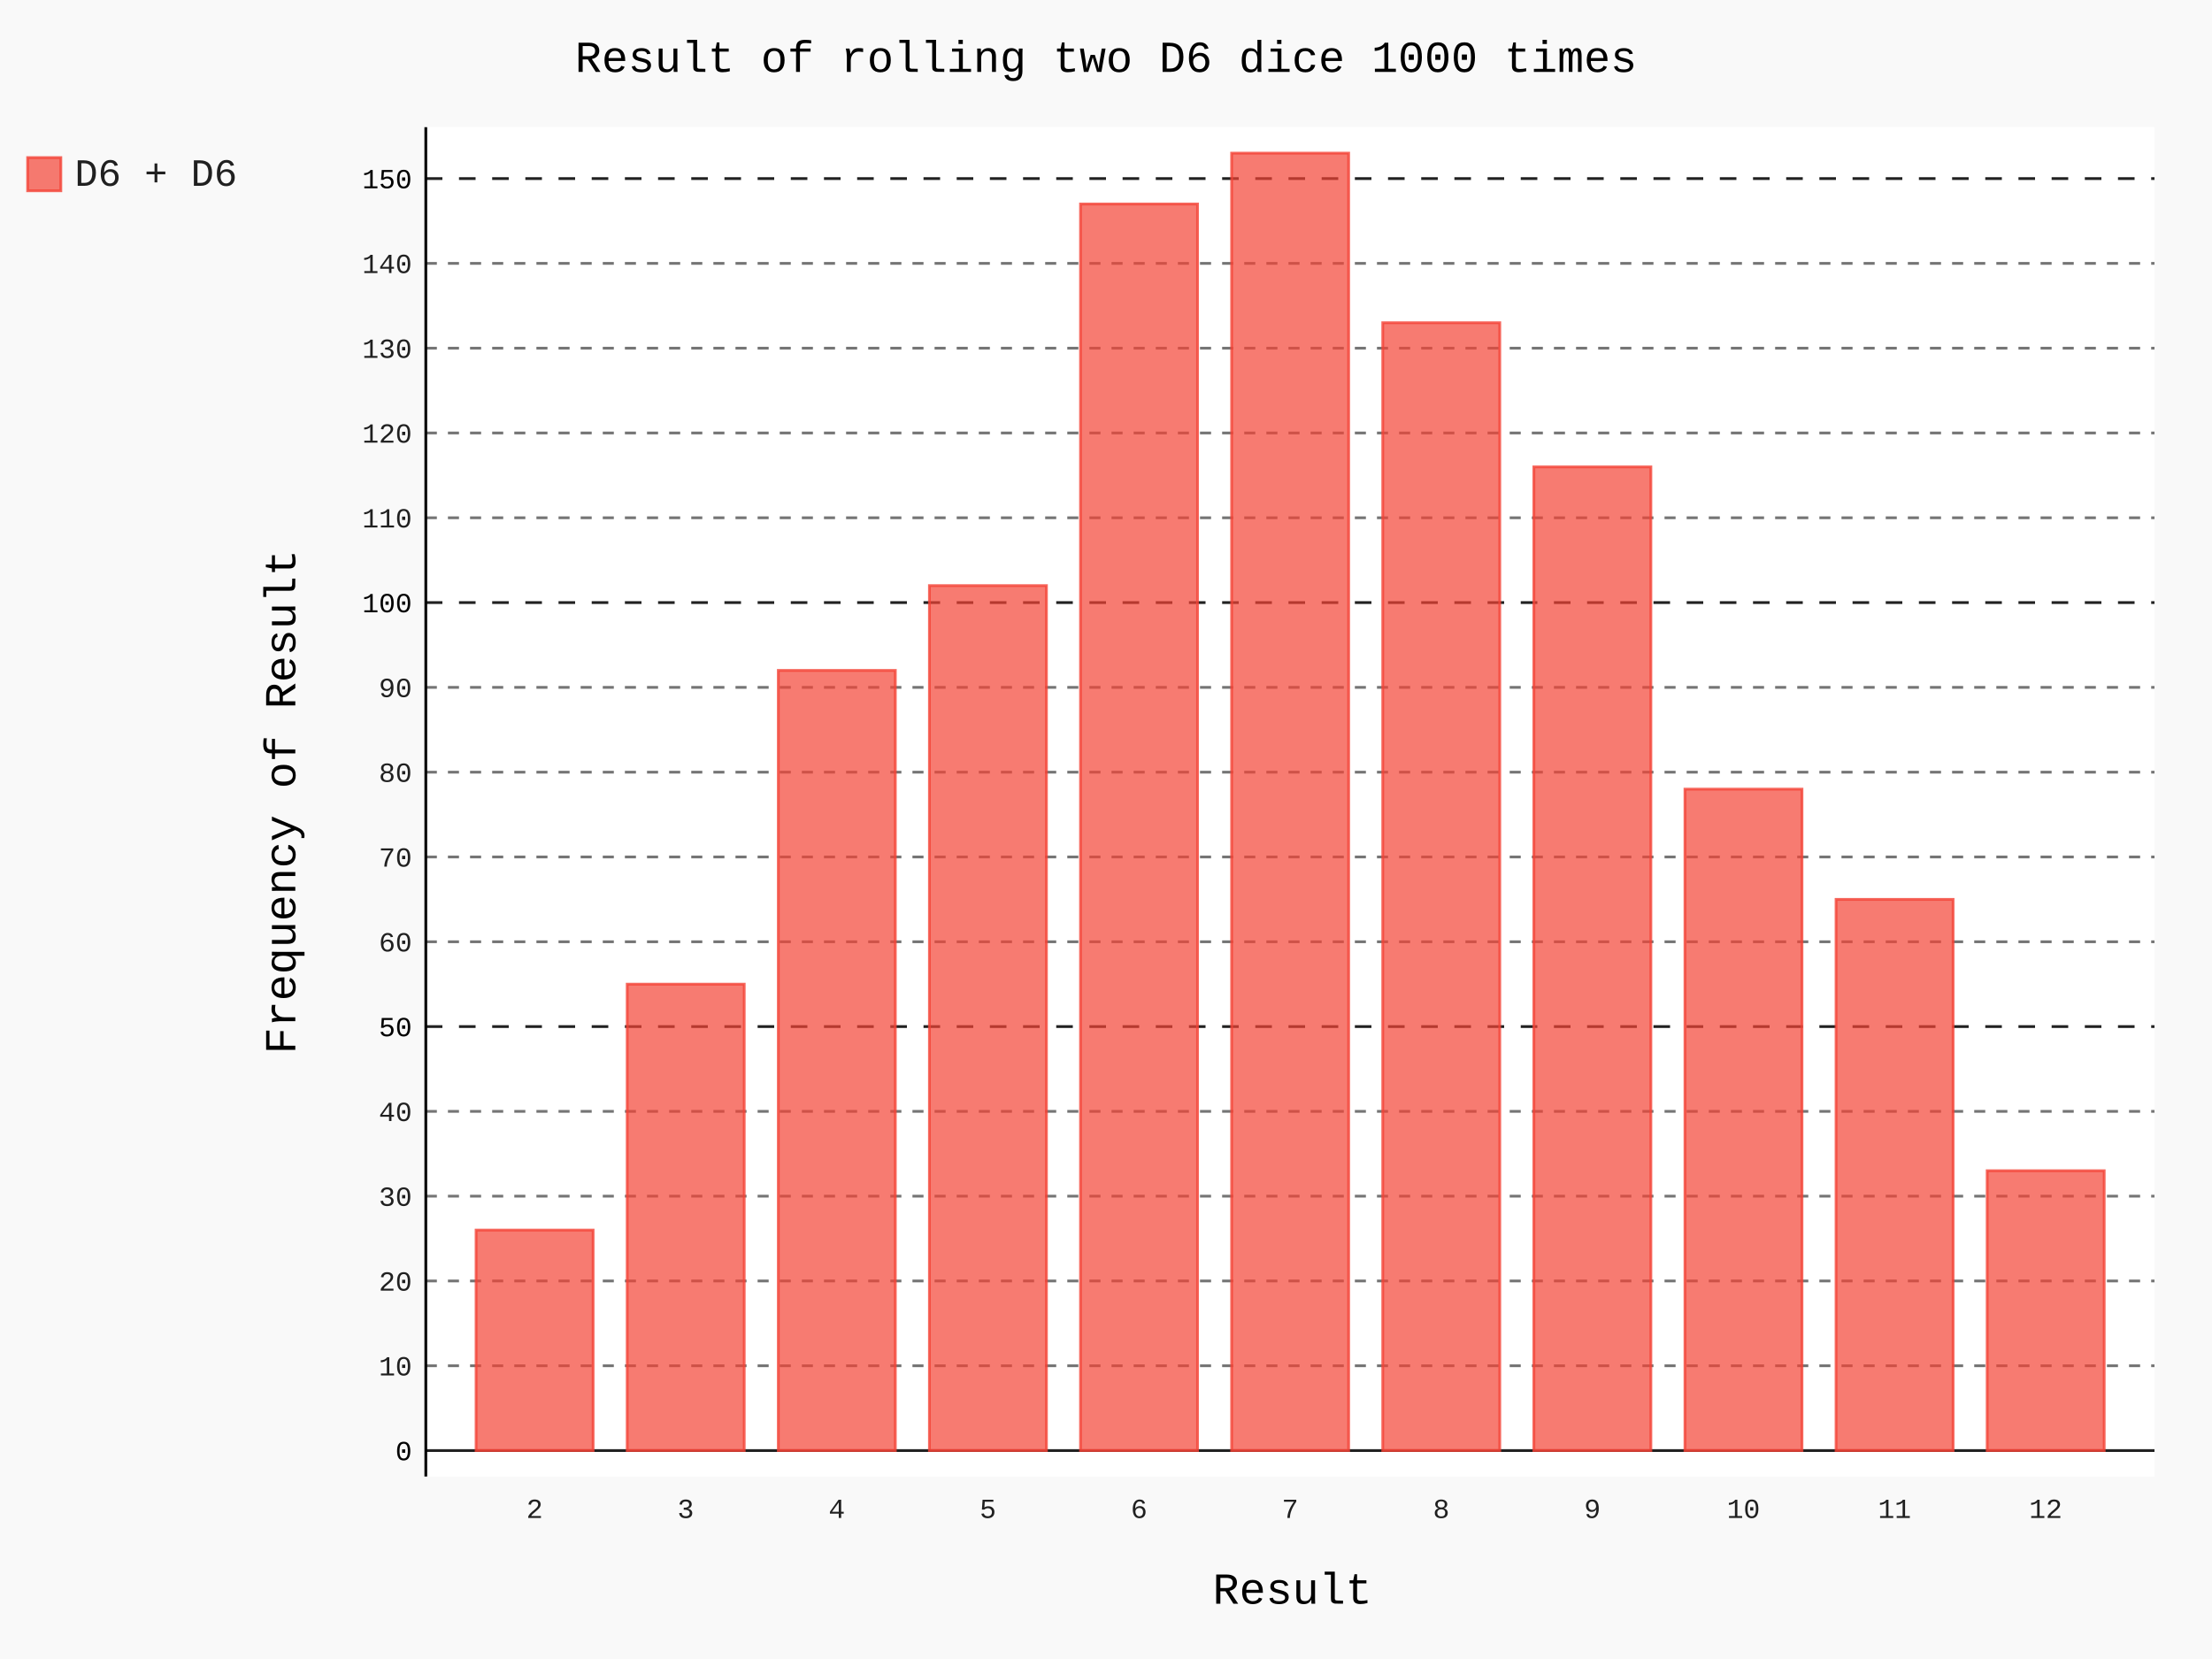
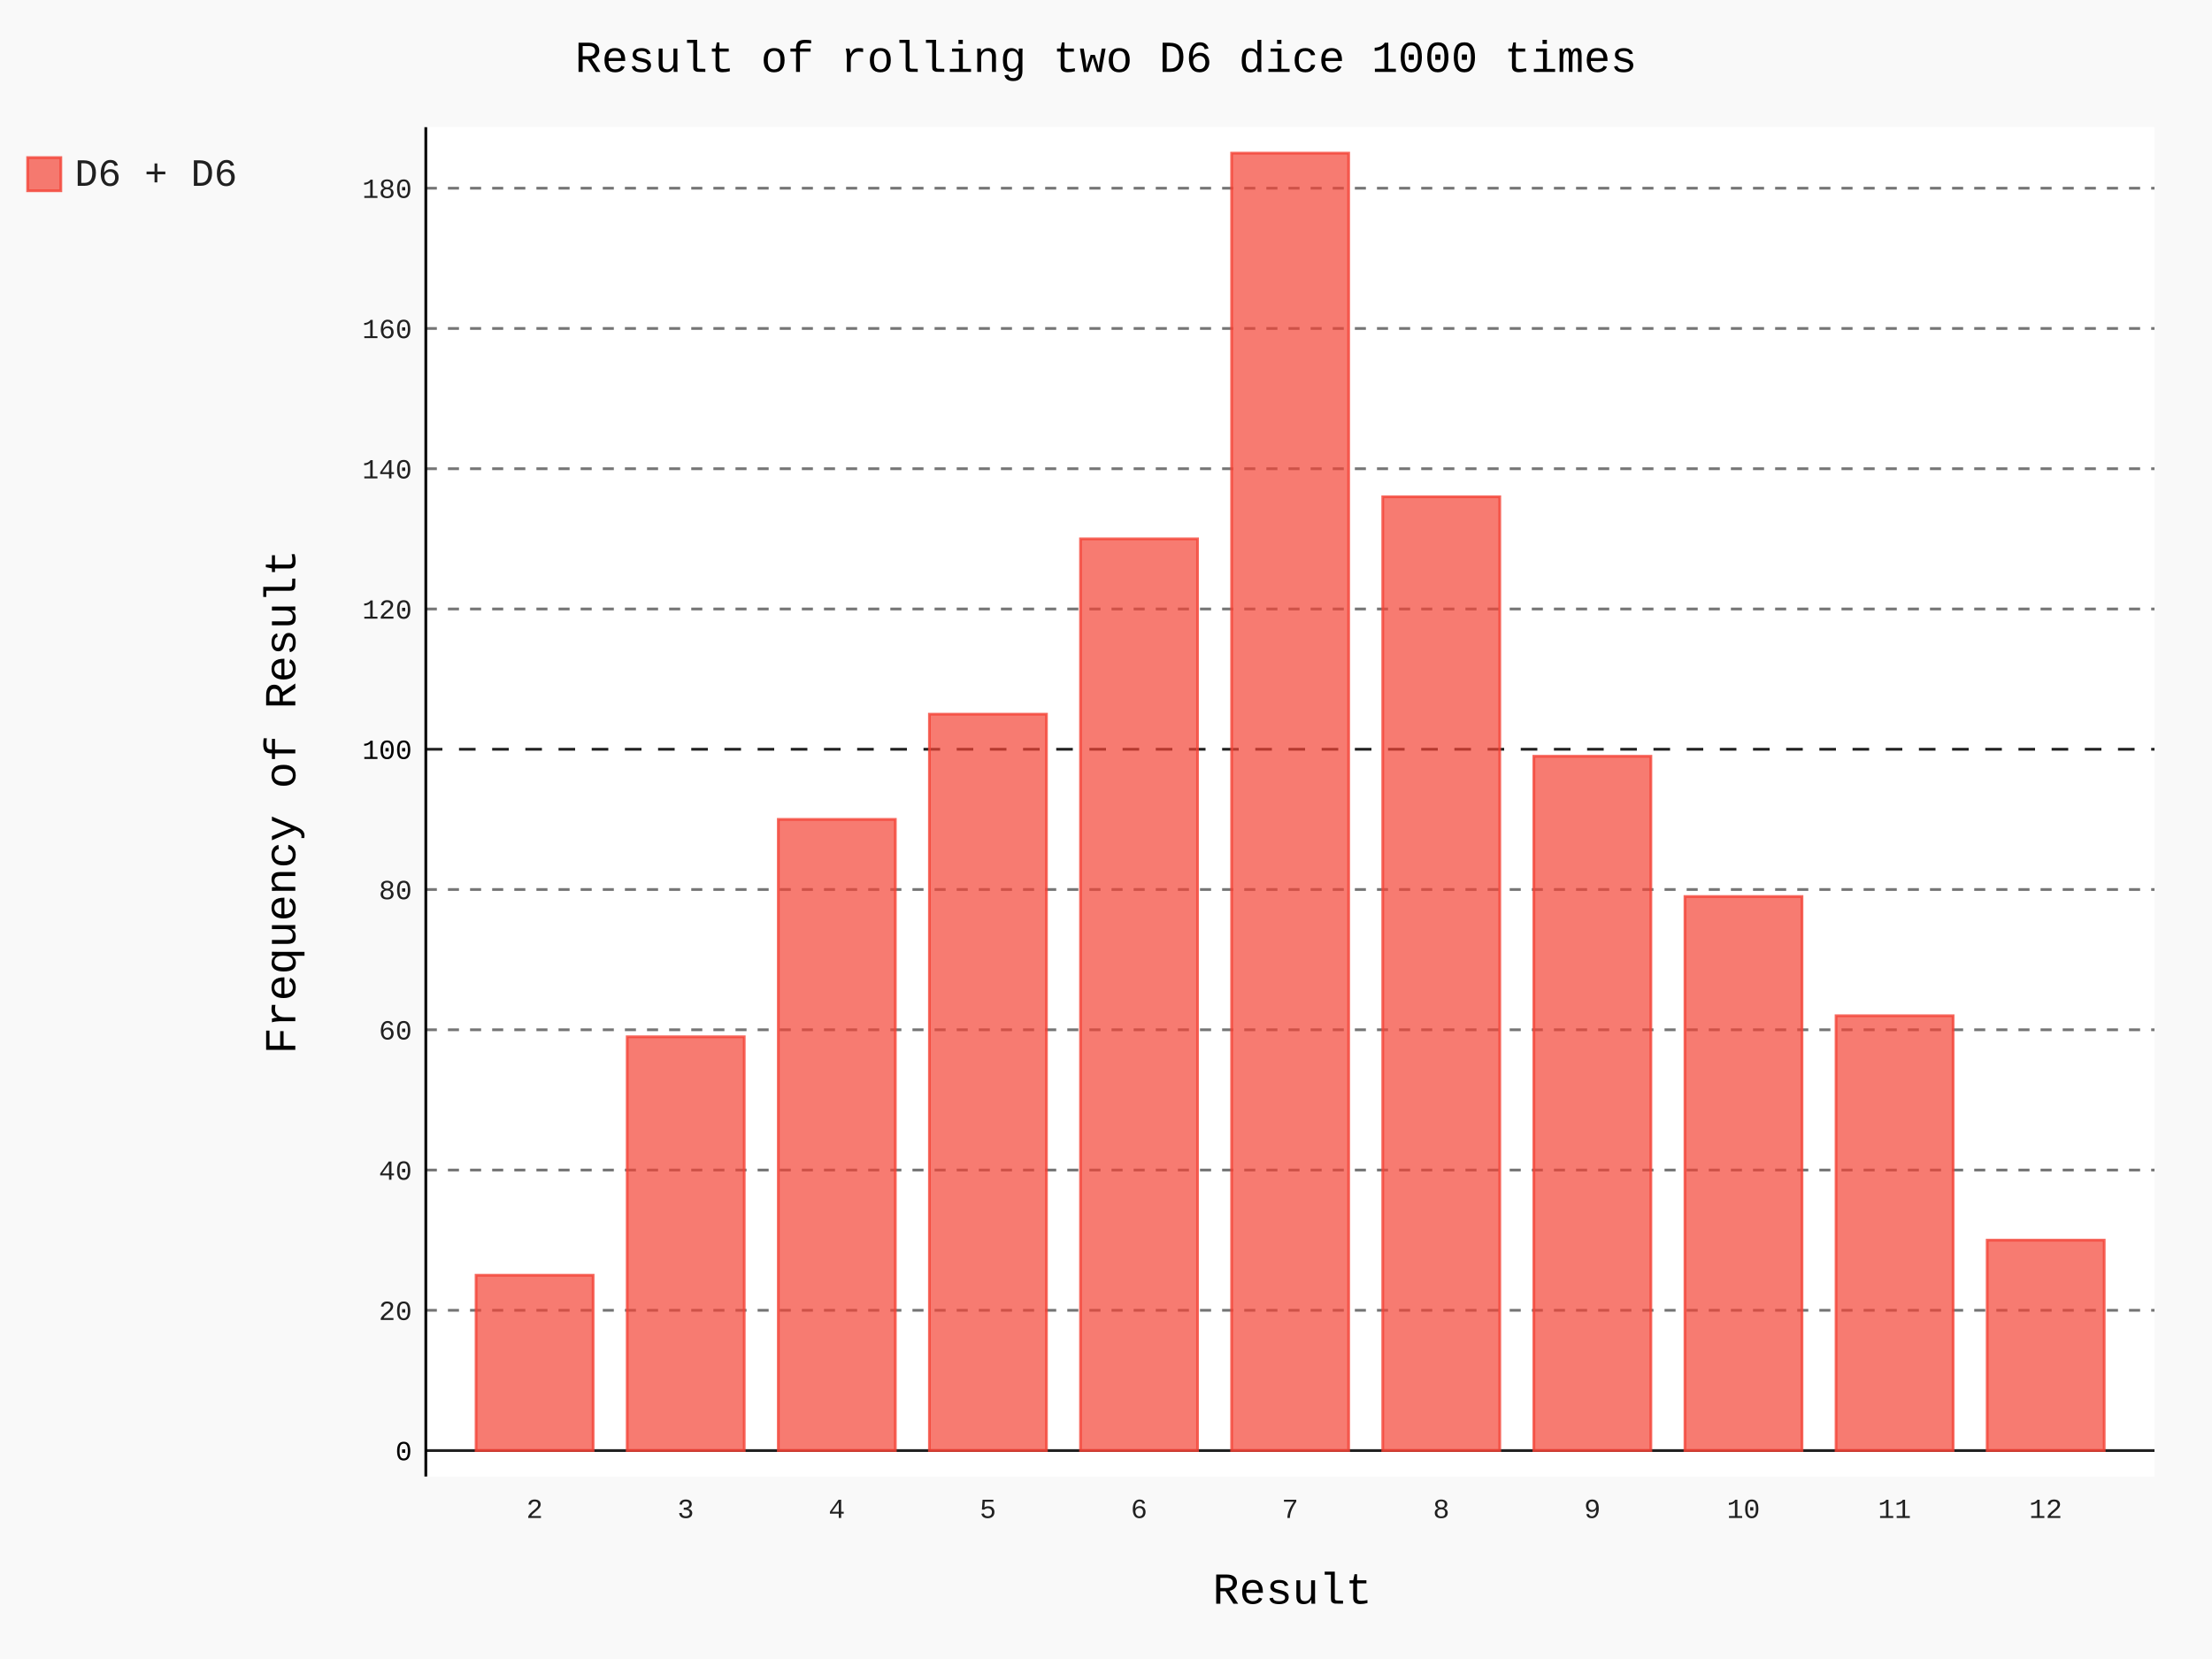
- <svg xmlns="http://www.w3.org/2000/svg" class="pygal-chart" id="chart-ce00a10c-715a-4b49-9294-78c3855a3d43" viewBox="0 0 800 600">
+ <svg xmlns="http://www.w3.org/2000/svg" class="pygal-chart" id="chart-3650859d-4cd2-4659-b9a0-eef622f4b4a4" viewBox="0 0 800 600">
  <defs>
-     <style type="text/css">#chart-ce00a10c-715a-4b49-9294-78c3855a3d43{-webkit-user-select:none;-webkit-font-smoothing:antialiased;font-family:Consolas,"Liberation Mono",Menlo,Courier,monospace}#chart-ce00a10c-715a-4b49-9294-78c3855a3d43 .title{font-family:Consolas,"Liberation Mono",Menlo,Courier,monospace;font-size:16px}#chart-ce00a10c-715a-4b49-9294-78c3855a3d43 .legends .legend text{font-family:Consolas,"Liberation Mono",Menlo,Courier,monospace;font-size:14px}#chart-ce00a10c-715a-4b49-9294-78c3855a3d43 .axis text{font-family:Consolas,"Liberation Mono",Menlo,Courier,monospace;font-size:10px}#chart-ce00a10c-715a-4b49-9294-78c3855a3d43 .axis text.major{font-family:Consolas,"Liberation Mono",Menlo,Courier,monospace;font-size:10px}#chart-ce00a10c-715a-4b49-9294-78c3855a3d43 .text-overlay text.value{font-family:Consolas,"Liberation Mono",Menlo,Courier,monospace;font-size:16px}#chart-ce00a10c-715a-4b49-9294-78c3855a3d43 .text-overlay text.label{font-family:Consolas,"Liberation Mono",Menlo,Courier,monospace;font-size:10px}#chart-ce00a10c-715a-4b49-9294-78c3855a3d43 .tooltip{font-family:Consolas,"Liberation Mono",Menlo,Courier,monospace;font-size:14px}#chart-ce00a10c-715a-4b49-9294-78c3855a3d43 text.no_data{font-family:Consolas,"Liberation Mono",Menlo,Courier,monospace;font-size:64px}
- #chart-ce00a10c-715a-4b49-9294-78c3855a3d43{background-color:rgba(249,249,249,1)}#chart-ce00a10c-715a-4b49-9294-78c3855a3d43 path,#chart-ce00a10c-715a-4b49-9294-78c3855a3d43 line,#chart-ce00a10c-715a-4b49-9294-78c3855a3d43 rect,#chart-ce00a10c-715a-4b49-9294-78c3855a3d43 circle{-webkit-transition:150ms;-moz-transition:150ms;transition:150ms}#chart-ce00a10c-715a-4b49-9294-78c3855a3d43 .graph &gt; .background{fill:rgba(249,249,249,1)}#chart-ce00a10c-715a-4b49-9294-78c3855a3d43 .plot &gt; .background{fill:rgba(255,255,255,1)}#chart-ce00a10c-715a-4b49-9294-78c3855a3d43 .graph{fill:rgba(0,0,0,.87)}#chart-ce00a10c-715a-4b49-9294-78c3855a3d43 text.no_data{fill:rgba(0,0,0,1)}#chart-ce00a10c-715a-4b49-9294-78c3855a3d43 .title{fill:rgba(0,0,0,1)}#chart-ce00a10c-715a-4b49-9294-78c3855a3d43 .legends .legend text{fill:rgba(0,0,0,.87)}#chart-ce00a10c-715a-4b49-9294-78c3855a3d43 .legends .legend:hover text{fill:rgba(0,0,0,1)}#chart-ce00a10c-715a-4b49-9294-78c3855a3d43 .axis .line{stroke:rgba(0,0,0,1)}#chart-ce00a10c-715a-4b49-9294-78c3855a3d43 .axis .guide.line{stroke:rgba(0,0,0,.54)}#chart-ce00a10c-715a-4b49-9294-78c3855a3d43 .axis .major.line{stroke:rgba(0,0,0,.87)}#chart-ce00a10c-715a-4b49-9294-78c3855a3d43 .axis text.major{fill:rgba(0,0,0,1)}#chart-ce00a10c-715a-4b49-9294-78c3855a3d43 .axis.y .guides:hover .guide.line,#chart-ce00a10c-715a-4b49-9294-78c3855a3d43 .line-graph .axis.x .guides:hover .guide.line,#chart-ce00a10c-715a-4b49-9294-78c3855a3d43 .stackedline-graph .axis.x .guides:hover .guide.line,#chart-ce00a10c-715a-4b49-9294-78c3855a3d43 .xy-graph .axis.x .guides:hover .guide.line{stroke:rgba(0,0,0,1)}#chart-ce00a10c-715a-4b49-9294-78c3855a3d43 .axis .guides:hover text{fill:rgba(0,0,0,1)}#chart-ce00a10c-715a-4b49-9294-78c3855a3d43 .reactive{fill-opacity:.7;stroke-opacity:.8}#chart-ce00a10c-715a-4b49-9294-78c3855a3d43 .ci{stroke:rgba(0,0,0,.87)}#chart-ce00a10c-715a-4b49-9294-78c3855a3d43 .reactive.active,#chart-ce00a10c-715a-4b49-9294-78c3855a3d43 .active .reactive{fill-opacity:.8;stroke-opacity:.9;stroke-width:4}#chart-ce00a10c-715a-4b49-9294-78c3855a3d43 .ci .reactive.active{stroke-width:1.5}#chart-ce00a10c-715a-4b49-9294-78c3855a3d43 .series text{fill:rgba(0,0,0,1)}#chart-ce00a10c-715a-4b49-9294-78c3855a3d43 .tooltip rect{fill:rgba(255,255,255,1);stroke:rgba(0,0,0,1);-webkit-transition:opacity 150ms;-moz-transition:opacity 150ms;transition:opacity 150ms}#chart-ce00a10c-715a-4b49-9294-78c3855a3d43 .tooltip .label{fill:rgba(0,0,0,.87)}#chart-ce00a10c-715a-4b49-9294-78c3855a3d43 .tooltip .label{fill:rgba(0,0,0,.87)}#chart-ce00a10c-715a-4b49-9294-78c3855a3d43 .tooltip .legend{font-size:.8em;fill:rgba(0,0,0,.54)}#chart-ce00a10c-715a-4b49-9294-78c3855a3d43 .tooltip .x_label{font-size:.6em;fill:rgba(0,0,0,1)}#chart-ce00a10c-715a-4b49-9294-78c3855a3d43 .tooltip .xlink{font-size:.5em;text-decoration:underline}#chart-ce00a10c-715a-4b49-9294-78c3855a3d43 .tooltip .value{font-size:1.5em}#chart-ce00a10c-715a-4b49-9294-78c3855a3d43 .bound{font-size:.5em}#chart-ce00a10c-715a-4b49-9294-78c3855a3d43 .max-value{font-size:.75em;fill:rgba(0,0,0,.54)}#chart-ce00a10c-715a-4b49-9294-78c3855a3d43 .map-element{fill:rgba(255,255,255,1);stroke:rgba(0,0,0,.54) !important}#chart-ce00a10c-715a-4b49-9294-78c3855a3d43 .map-element .reactive{fill-opacity:inherit;stroke-opacity:inherit}#chart-ce00a10c-715a-4b49-9294-78c3855a3d43 .color-0,#chart-ce00a10c-715a-4b49-9294-78c3855a3d43 .color-0 a:visited{stroke:#F44336;fill:#F44336}#chart-ce00a10c-715a-4b49-9294-78c3855a3d43 .text-overlay .color-0 text{fill:black}
- #chart-ce00a10c-715a-4b49-9294-78c3855a3d43 text.no_data{text-anchor:middle}#chart-ce00a10c-715a-4b49-9294-78c3855a3d43 .guide.line{fill:none}#chart-ce00a10c-715a-4b49-9294-78c3855a3d43 .centered{text-anchor:middle}#chart-ce00a10c-715a-4b49-9294-78c3855a3d43 .title{text-anchor:middle}#chart-ce00a10c-715a-4b49-9294-78c3855a3d43 .legends .legend text{fill-opacity:1}#chart-ce00a10c-715a-4b49-9294-78c3855a3d43 .axis.x text{text-anchor:middle}#chart-ce00a10c-715a-4b49-9294-78c3855a3d43 .axis.x:not(.web) text[transform]{text-anchor:start}#chart-ce00a10c-715a-4b49-9294-78c3855a3d43 .axis.x:not(.web) text[transform].backwards{text-anchor:end}#chart-ce00a10c-715a-4b49-9294-78c3855a3d43 .axis.y text{text-anchor:end}#chart-ce00a10c-715a-4b49-9294-78c3855a3d43 .axis.y text[transform].backwards{text-anchor:start}#chart-ce00a10c-715a-4b49-9294-78c3855a3d43 .axis.y2 text{text-anchor:start}#chart-ce00a10c-715a-4b49-9294-78c3855a3d43 .axis.y2 text[transform].backwards{text-anchor:end}#chart-ce00a10c-715a-4b49-9294-78c3855a3d43 .axis .guide.line{stroke-dasharray:4,4}#chart-ce00a10c-715a-4b49-9294-78c3855a3d43 .axis .major.guide.line{stroke-dasharray:6,6}#chart-ce00a10c-715a-4b49-9294-78c3855a3d43 .horizontal .axis.y .guide.line,#chart-ce00a10c-715a-4b49-9294-78c3855a3d43 .horizontal .axis.y2 .guide.line,#chart-ce00a10c-715a-4b49-9294-78c3855a3d43 .vertical .axis.x .guide.line{opacity:0}#chart-ce00a10c-715a-4b49-9294-78c3855a3d43 .horizontal .axis.always_show .guide.line,#chart-ce00a10c-715a-4b49-9294-78c3855a3d43 .vertical .axis.always_show .guide.line{opacity:1 !important}#chart-ce00a10c-715a-4b49-9294-78c3855a3d43 .axis.y .guides:hover .guide.line,#chart-ce00a10c-715a-4b49-9294-78c3855a3d43 .axis.y2 .guides:hover .guide.line,#chart-ce00a10c-715a-4b49-9294-78c3855a3d43 .axis.x .guides:hover .guide.line{opacity:1}#chart-ce00a10c-715a-4b49-9294-78c3855a3d43 .axis .guides:hover text{opacity:1}#chart-ce00a10c-715a-4b49-9294-78c3855a3d43 .nofill{fill:none}#chart-ce00a10c-715a-4b49-9294-78c3855a3d43 .subtle-fill{fill-opacity:.2}#chart-ce00a10c-715a-4b49-9294-78c3855a3d43 .dot{stroke-width:1px;fill-opacity:1}#chart-ce00a10c-715a-4b49-9294-78c3855a3d43 .dot.active{stroke-width:5px}#chart-ce00a10c-715a-4b49-9294-78c3855a3d43 .dot.negative{fill:transparent}#chart-ce00a10c-715a-4b49-9294-78c3855a3d43 text,#chart-ce00a10c-715a-4b49-9294-78c3855a3d43 tspan{stroke:none !important}#chart-ce00a10c-715a-4b49-9294-78c3855a3d43 .series text.active{opacity:1}#chart-ce00a10c-715a-4b49-9294-78c3855a3d43 .tooltip rect{fill-opacity:.95;stroke-width:.5}#chart-ce00a10c-715a-4b49-9294-78c3855a3d43 .tooltip text{fill-opacity:1}#chart-ce00a10c-715a-4b49-9294-78c3855a3d43 .showable{visibility:hidden}#chart-ce00a10c-715a-4b49-9294-78c3855a3d43 .showable.shown{visibility:visible}#chart-ce00a10c-715a-4b49-9294-78c3855a3d43 .gauge-background{fill:rgba(229,229,229,1);stroke:none}#chart-ce00a10c-715a-4b49-9294-78c3855a3d43 .bg-lines{stroke:rgba(249,249,249,1);stroke-width:2px}</style>
+     <style type="text/css">#chart-3650859d-4cd2-4659-b9a0-eef622f4b4a4{-webkit-user-select:none;-webkit-font-smoothing:antialiased;font-family:Consolas,"Liberation Mono",Menlo,Courier,monospace}#chart-3650859d-4cd2-4659-b9a0-eef622f4b4a4 .title{font-family:Consolas,"Liberation Mono",Menlo,Courier,monospace;font-size:16px}#chart-3650859d-4cd2-4659-b9a0-eef622f4b4a4 .legends .legend text{font-family:Consolas,"Liberation Mono",Menlo,Courier,monospace;font-size:14px}#chart-3650859d-4cd2-4659-b9a0-eef622f4b4a4 .axis text{font-family:Consolas,"Liberation Mono",Menlo,Courier,monospace;font-size:10px}#chart-3650859d-4cd2-4659-b9a0-eef622f4b4a4 .axis text.major{font-family:Consolas,"Liberation Mono",Menlo,Courier,monospace;font-size:10px}#chart-3650859d-4cd2-4659-b9a0-eef622f4b4a4 .text-overlay text.value{font-family:Consolas,"Liberation Mono",Menlo,Courier,monospace;font-size:16px}#chart-3650859d-4cd2-4659-b9a0-eef622f4b4a4 .text-overlay text.label{font-family:Consolas,"Liberation Mono",Menlo,Courier,monospace;font-size:10px}#chart-3650859d-4cd2-4659-b9a0-eef622f4b4a4 .tooltip{font-family:Consolas,"Liberation Mono",Menlo,Courier,monospace;font-size:14px}#chart-3650859d-4cd2-4659-b9a0-eef622f4b4a4 text.no_data{font-family:Consolas,"Liberation Mono",Menlo,Courier,monospace;font-size:64px}
+ #chart-3650859d-4cd2-4659-b9a0-eef622f4b4a4{background-color:rgba(249,249,249,1)}#chart-3650859d-4cd2-4659-b9a0-eef622f4b4a4 path,#chart-3650859d-4cd2-4659-b9a0-eef622f4b4a4 line,#chart-3650859d-4cd2-4659-b9a0-eef622f4b4a4 rect,#chart-3650859d-4cd2-4659-b9a0-eef622f4b4a4 circle{-webkit-transition:150ms;-moz-transition:150ms;transition:150ms}#chart-3650859d-4cd2-4659-b9a0-eef622f4b4a4 .graph &gt; .background{fill:rgba(249,249,249,1)}#chart-3650859d-4cd2-4659-b9a0-eef622f4b4a4 .plot &gt; .background{fill:rgba(255,255,255,1)}#chart-3650859d-4cd2-4659-b9a0-eef622f4b4a4 .graph{fill:rgba(0,0,0,.87)}#chart-3650859d-4cd2-4659-b9a0-eef622f4b4a4 text.no_data{fill:rgba(0,0,0,1)}#chart-3650859d-4cd2-4659-b9a0-eef622f4b4a4 .title{fill:rgba(0,0,0,1)}#chart-3650859d-4cd2-4659-b9a0-eef622f4b4a4 .legends .legend text{fill:rgba(0,0,0,.87)}#chart-3650859d-4cd2-4659-b9a0-eef622f4b4a4 .legends .legend:hover text{fill:rgba(0,0,0,1)}#chart-3650859d-4cd2-4659-b9a0-eef622f4b4a4 .axis .line{stroke:rgba(0,0,0,1)}#chart-3650859d-4cd2-4659-b9a0-eef622f4b4a4 .axis .guide.line{stroke:rgba(0,0,0,.54)}#chart-3650859d-4cd2-4659-b9a0-eef622f4b4a4 .axis .major.line{stroke:rgba(0,0,0,.87)}#chart-3650859d-4cd2-4659-b9a0-eef622f4b4a4 .axis text.major{fill:rgba(0,0,0,1)}#chart-3650859d-4cd2-4659-b9a0-eef622f4b4a4 .axis.y .guides:hover .guide.line,#chart-3650859d-4cd2-4659-b9a0-eef622f4b4a4 .line-graph .axis.x .guides:hover .guide.line,#chart-3650859d-4cd2-4659-b9a0-eef622f4b4a4 .stackedline-graph .axis.x .guides:hover .guide.line,#chart-3650859d-4cd2-4659-b9a0-eef622f4b4a4 .xy-graph .axis.x .guides:hover .guide.line{stroke:rgba(0,0,0,1)}#chart-3650859d-4cd2-4659-b9a0-eef622f4b4a4 .axis .guides:hover text{fill:rgba(0,0,0,1)}#chart-3650859d-4cd2-4659-b9a0-eef622f4b4a4 .reactive{fill-opacity:.7;stroke-opacity:.8}#chart-3650859d-4cd2-4659-b9a0-eef622f4b4a4 .ci{stroke:rgba(0,0,0,.87)}#chart-3650859d-4cd2-4659-b9a0-eef622f4b4a4 .reactive.active,#chart-3650859d-4cd2-4659-b9a0-eef622f4b4a4 .active .reactive{fill-opacity:.8;stroke-opacity:.9;stroke-width:4}#chart-3650859d-4cd2-4659-b9a0-eef622f4b4a4 .ci .reactive.active{stroke-width:1.5}#chart-3650859d-4cd2-4659-b9a0-eef622f4b4a4 .series text{fill:rgba(0,0,0,1)}#chart-3650859d-4cd2-4659-b9a0-eef622f4b4a4 .tooltip rect{fill:rgba(255,255,255,1);stroke:rgba(0,0,0,1);-webkit-transition:opacity 150ms;-moz-transition:opacity 150ms;transition:opacity 150ms}#chart-3650859d-4cd2-4659-b9a0-eef622f4b4a4 .tooltip .label{fill:rgba(0,0,0,.87)}#chart-3650859d-4cd2-4659-b9a0-eef622f4b4a4 .tooltip .label{fill:rgba(0,0,0,.87)}#chart-3650859d-4cd2-4659-b9a0-eef622f4b4a4 .tooltip .legend{font-size:.8em;fill:rgba(0,0,0,.54)}#chart-3650859d-4cd2-4659-b9a0-eef622f4b4a4 .tooltip .x_label{font-size:.6em;fill:rgba(0,0,0,1)}#chart-3650859d-4cd2-4659-b9a0-eef622f4b4a4 .tooltip .xlink{font-size:.5em;text-decoration:underline}#chart-3650859d-4cd2-4659-b9a0-eef622f4b4a4 .tooltip .value{font-size:1.5em}#chart-3650859d-4cd2-4659-b9a0-eef622f4b4a4 .bound{font-size:.5em}#chart-3650859d-4cd2-4659-b9a0-eef622f4b4a4 .max-value{font-size:.75em;fill:rgba(0,0,0,.54)}#chart-3650859d-4cd2-4659-b9a0-eef622f4b4a4 .map-element{fill:rgba(255,255,255,1);stroke:rgba(0,0,0,.54) !important}#chart-3650859d-4cd2-4659-b9a0-eef622f4b4a4 .map-element .reactive{fill-opacity:inherit;stroke-opacity:inherit}#chart-3650859d-4cd2-4659-b9a0-eef622f4b4a4 .color-0,#chart-3650859d-4cd2-4659-b9a0-eef622f4b4a4 .color-0 a:visited{stroke:#F44336;fill:#F44336}#chart-3650859d-4cd2-4659-b9a0-eef622f4b4a4 .text-overlay .color-0 text{fill:black}
+ #chart-3650859d-4cd2-4659-b9a0-eef622f4b4a4 text.no_data{text-anchor:middle}#chart-3650859d-4cd2-4659-b9a0-eef622f4b4a4 .guide.line{fill:none}#chart-3650859d-4cd2-4659-b9a0-eef622f4b4a4 .centered{text-anchor:middle}#chart-3650859d-4cd2-4659-b9a0-eef622f4b4a4 .title{text-anchor:middle}#chart-3650859d-4cd2-4659-b9a0-eef622f4b4a4 .legends .legend text{fill-opacity:1}#chart-3650859d-4cd2-4659-b9a0-eef622f4b4a4 .axis.x text{text-anchor:middle}#chart-3650859d-4cd2-4659-b9a0-eef622f4b4a4 .axis.x:not(.web) text[transform]{text-anchor:start}#chart-3650859d-4cd2-4659-b9a0-eef622f4b4a4 .axis.x:not(.web) text[transform].backwards{text-anchor:end}#chart-3650859d-4cd2-4659-b9a0-eef622f4b4a4 .axis.y text{text-anchor:end}#chart-3650859d-4cd2-4659-b9a0-eef622f4b4a4 .axis.y text[transform].backwards{text-anchor:start}#chart-3650859d-4cd2-4659-b9a0-eef622f4b4a4 .axis.y2 text{text-anchor:start}#chart-3650859d-4cd2-4659-b9a0-eef622f4b4a4 .axis.y2 text[transform].backwards{text-anchor:end}#chart-3650859d-4cd2-4659-b9a0-eef622f4b4a4 .axis .guide.line{stroke-dasharray:4,4}#chart-3650859d-4cd2-4659-b9a0-eef622f4b4a4 .axis .major.guide.line{stroke-dasharray:6,6}#chart-3650859d-4cd2-4659-b9a0-eef622f4b4a4 .horizontal .axis.y .guide.line,#chart-3650859d-4cd2-4659-b9a0-eef622f4b4a4 .horizontal .axis.y2 .guide.line,#chart-3650859d-4cd2-4659-b9a0-eef622f4b4a4 .vertical .axis.x .guide.line{opacity:0}#chart-3650859d-4cd2-4659-b9a0-eef622f4b4a4 .horizontal .axis.always_show .guide.line,#chart-3650859d-4cd2-4659-b9a0-eef622f4b4a4 .vertical .axis.always_show .guide.line{opacity:1 !important}#chart-3650859d-4cd2-4659-b9a0-eef622f4b4a4 .axis.y .guides:hover .guide.line,#chart-3650859d-4cd2-4659-b9a0-eef622f4b4a4 .axis.y2 .guides:hover .guide.line,#chart-3650859d-4cd2-4659-b9a0-eef622f4b4a4 .axis.x .guides:hover .guide.line{opacity:1}#chart-3650859d-4cd2-4659-b9a0-eef622f4b4a4 .axis .guides:hover text{opacity:1}#chart-3650859d-4cd2-4659-b9a0-eef622f4b4a4 .nofill{fill:none}#chart-3650859d-4cd2-4659-b9a0-eef622f4b4a4 .subtle-fill{fill-opacity:.2}#chart-3650859d-4cd2-4659-b9a0-eef622f4b4a4 .dot{stroke-width:1px;fill-opacity:1}#chart-3650859d-4cd2-4659-b9a0-eef622f4b4a4 .dot.active{stroke-width:5px}#chart-3650859d-4cd2-4659-b9a0-eef622f4b4a4 .dot.negative{fill:transparent}#chart-3650859d-4cd2-4659-b9a0-eef622f4b4a4 text,#chart-3650859d-4cd2-4659-b9a0-eef622f4b4a4 tspan{stroke:none !important}#chart-3650859d-4cd2-4659-b9a0-eef622f4b4a4 .series text.active{opacity:1}#chart-3650859d-4cd2-4659-b9a0-eef622f4b4a4 .tooltip rect{fill-opacity:.95;stroke-width:.5}#chart-3650859d-4cd2-4659-b9a0-eef622f4b4a4 .tooltip text{fill-opacity:1}#chart-3650859d-4cd2-4659-b9a0-eef622f4b4a4 .showable{visibility:hidden}#chart-3650859d-4cd2-4659-b9a0-eef622f4b4a4 .showable.shown{visibility:visible}#chart-3650859d-4cd2-4659-b9a0-eef622f4b4a4 .gauge-background{fill:rgba(229,229,229,1);stroke:none}#chart-3650859d-4cd2-4659-b9a0-eef622f4b4a4 .bg-lines{stroke:rgba(249,249,249,1);stroke-width:2px}</style>
  </defs>
  <g class="graph bar-graph vertical">
    <rect class="background" height="600" width="800" x="0" y="0" />
    <g class="plot" transform="translate(154, 46)">
      <rect class="background" height="488" width="625.2" x="0" y="0" />
      <g class="axis y always_show">
        <g class="guides">
          <path class="axis major line" d="M0 478.615 h625.2" />
          <text class="major" x="-5" y="482.115">0</text>
        </g>
        <g class="guides">
-           <path class="guide line" d="M0 447.947 h625.2" />
-           <text class="" x="-5" y="451.447">10</text>
+           <path class="guide line" d="M0 427.888 h625.2" />
+           <text class="" x="-5" y="431.388">20</text>
        </g>
        <g class="guides">
-           <path class="guide line" d="M0 417.278 h625.2" />
-           <text class="" x="-5" y="420.778">20</text>
+           <path class="guide line" d="M0 377.16 h625.2" />
+           <text class="" x="-5" y="380.66">40</text>
        </g>
        <g class="guides">
-           <path class="guide line" d="M0 386.609 h625.2" />
-           <text class="" x="-5" y="390.109">30</text>
+           <path class="guide line" d="M0 326.432 h625.2" />
+           <text class="" x="-5" y="329.932">60</text>
        </g>
        <g class="guides">
-           <path class="guide line" d="M0 355.941 h625.2" />
-           <text class="" x="-5" y="359.441">40</text>
+           <path class="guide line" d="M0 275.705 h625.2" />
+           <text class="" x="-5" y="279.205">80</text>
        </g>
        <g class="guides">
-           <path class="major guide line" d="M0 325.272 h625.2" />
-           <text class="major" x="-5" y="328.772">50</text>
+           <path class="major guide line" d="M0 224.977 h625.2" />
+           <text class="major" x="-5" y="228.477">100</text>
        </g>
        <g class="guides">
-           <path class="guide line" d="M0 294.603 h625.2" />
-           <text class="" x="-5" y="298.103">60</text>
+           <path class="guide line" d="M0 174.249 h625.2" />
+           <text class="" x="-5" y="177.749">120</text>
        </g>
        <g class="guides">
-           <path class="guide line" d="M0 263.935 h625.2" />
-           <text class="" x="-5" y="267.435">70</text>
+           <path class="guide line" d="M0 123.522 h625.2" />
+           <text class="" x="-5" y="127.022">140</text>
        </g>
        <g class="guides">
-           <path class="guide line" d="M0 233.266 h625.2" />
-           <text class="" x="-5" y="236.766">80</text>
+           <path class="guide line" d="M0 72.794 h625.2" />
+           <text class="" x="-5" y="76.294">160</text>
        </g>
        <g class="guides">
-           <path class="guide line" d="M0 202.597 h625.2" />
-           <text class="" x="-5" y="206.097">90</text>
-         </g>
-         <g class="guides">
-           <path class="major guide line" d="M0 171.929 h625.2" />
-           <text class="major" x="-5" y="175.429">100</text>
-         </g>
-         <g class="guides">
-           <path class="guide line" d="M0 141.26 h625.2" />
-           <text class="" x="-5" y="144.76">110</text>
-         </g>
-         <g class="guides">
-           <path class="guide line" d="M0 110.591 h625.2" />
-           <text class="" x="-5" y="114.091">120</text>
-         </g>
-         <g class="guides">
-           <path class="guide line" d="M0 79.923 h625.2" />
-           <text class="" x="-5" y="83.423">130</text>
-         </g>
-         <g class="guides">
-           <path class="guide line" d="M0 49.254 h625.2" />
-           <text class="" x="-5" y="52.754">140</text>
-         </g>
-         <g class="guides">
-           <path class="major guide line" d="M0 18.585 h625.2" />
-           <text class="major" x="-5" y="22.085">150</text>
+           <path class="guide line" d="M0 22.067 h625.2" />
+           <text class="" x="-5" y="25.567">180</text>
        </g>
      </g>
      <g class="axis x">
        <path class="line" d="M0 0 v488" />
        <g class="guides">
          <path class="guide line" d="M39.348 0 v488" />
          <text class="" x="39.348" y="503.0">2</text>
        </g>
        <g class="guides">
          <path class="guide line" d="M93.999 0 v488" />
          <text class="" x="93.999" y="503.0">3</text>
        </g>
        <g class="guides">
          <path class="guide line" d="M148.649 0 v488" />
          <text class="" x="148.649" y="503.0">4</text>
        </g>
        <g class="guides">
          <path class="guide line" d="M203.299 0 v488" />
          <text class="" x="203.299" y="503.0">5</text>
        </g>
        <g class="guides">
          <path class="guide line" d="M257.95 0 v488" />
          <text class="" x="257.95" y="503.0">6</text>
        </g>
        <g class="guides">
          <path class="guide line" d="M312.6 0 v488" />
          <text class="" x="312.6" y="503.0">7</text>
        </g>
        <g class="guides">
          <path class="guide line" d="M367.25 0 v488" />
          <text class="" x="367.25" y="503.0">8</text>
        </g>
        <g class="guides">
          <path class="guide line" d="M421.901 0 v488" />
          <text class="" x="421.901" y="503.0">9</text>
        </g>
        <g class="guides">
          <path class="guide line" d="M476.551 0 v488" />
          <text class="" x="476.551" y="503.0">10</text>
        </g>
        <g class="guides">
          <path class="guide line" d="M531.201 0 v488" />
          <text class="" x="531.201" y="503.0">11</text>
        </g>
        <g class="guides">
          <path class="guide line" d="M585.852 0 v488" />
          <text class="" x="585.852" y="503.0">12</text>
        </g>
      </g>
      <g class="series serie-0 color-0">
        <g class="bars">
          <g class="bar">
-             <rect class="rect reactive tooltip-trigger" height="79.739" rx="0" ry="0" width="42.321" x="18.188" y="398.877" />
+             <rect class="rect reactive tooltip-trigger" height="63.41" rx="0" ry="0" width="42.321" x="18.188" y="415.206" />
          </g>
          <g class="bar">
-             <rect class="rect reactive tooltip-trigger" height="168.678" rx="0" ry="0" width="42.321" x="72.838" y="309.938" />
+             <rect class="rect reactive tooltip-trigger" height="149.647" rx="0" ry="0" width="42.321" x="72.838" y="328.969" />
          </g>
          <g class="bar">
-             <rect class="rect reactive tooltip-trigger" height="282.152" rx="0" ry="0" width="42.321" x="127.488" y="196.464" />
+             <rect class="rect reactive tooltip-trigger" height="228.274" rx="0" ry="0" width="42.321" x="127.488" y="250.341" />
          </g>
          <g class="bar">
-             <rect class="rect reactive tooltip-trigger" height="312.821" rx="0" ry="0" width="42.321" x="182.139" y="165.795" />
+             <rect class="rect reactive tooltip-trigger" height="266.32" rx="0" ry="0" width="42.321" x="182.139" y="212.295" />
          </g>
          <g class="bar">
-             <rect class="rect reactive tooltip-trigger" height="450.83" rx="0" ry="0" width="42.321" x="236.789" y="27.786" />
+             <rect class="rect reactive tooltip-trigger" height="329.73" rx="0" ry="0" width="42.321" x="236.789" y="148.886" />
          </g>
          <g class="bar">
            <rect class="rect reactive tooltip-trigger" height="469.231" rx="0" ry="0" width="42.321" x="291.439" y="9.385" />
          </g>
          <g class="bar">
-             <rect class="rect reactive tooltip-trigger" height="407.893" rx="0" ry="0" width="42.321" x="346.09" y="70.722" />
+             <rect class="rect reactive tooltip-trigger" height="344.948" rx="0" ry="0" width="42.321" x="346.09" y="133.667" />
          </g>
          <g class="bar">
-             <rect class="rect reactive tooltip-trigger" height="355.757" rx="0" ry="0" width="42.321" x="400.74" y="122.859" />
+             <rect class="rect reactive tooltip-trigger" height="251.102" rx="0" ry="0" width="42.321" x="400.74" y="227.514" />
          </g>
          <g class="bar">
-             <rect class="rect reactive tooltip-trigger" height="239.216" rx="0" ry="0" width="42.321" x="455.39" y="239.4" />
+             <rect class="rect reactive tooltip-trigger" height="200.374" rx="0" ry="0" width="42.321" x="455.39" y="278.241" />
          </g>
          <g class="bar">
-             <rect class="rect reactive tooltip-trigger" height="199.346" rx="0" ry="0" width="42.321" x="510.041" y="279.269" />
+             <rect class="rect reactive tooltip-trigger" height="157.256" rx="0" ry="0" width="42.321" x="510.041" y="321.36" />
          </g>
          <g class="bar">
-             <rect class="rect reactive tooltip-trigger" height="101.207" rx="0" ry="0" width="42.321" x="564.691" y="377.409" />
+             <rect class="rect reactive tooltip-trigger" height="76.091" rx="0" ry="0" width="42.321" x="564.691" y="402.524" />
          </g>
        </g>
      </g>
    </g>
    <g class="titles">
      <text class="title plot_title" x="400.0" y="26">Result of rolling two D6 dice 1000 times</text>
      <text class="title" x="467.4" y="580">Result</text>
      <text class="title" transform="rotate(-90 80.8 290)" x="80.8" y="316.0">Frequency of Result</text>
    </g>
    <g class="plot overlay" transform="translate(154, 46)">
      <g class="series serie-0 color-0" />
    </g>
    <g class="plot text-overlay" transform="translate(154, 46)">
      <g class="series serie-0 color-0" />
    </g>
    <g class="plot tooltip-overlay" transform="translate(154, 46)">
      <g class="tooltip" style="opacity: 0" transform="translate(0 0)">
        <rect class="tooltip-box" height="0" rx="0" ry="0" width="0" />
        <g class="text" />
      </g>
    </g>
    <g class="legends" transform="translate(10, 56)">
      <g class="legend reactive activate-serie" id="activate-serie-0">
        <rect class="color-0 reactive" height="12" width="12" x="0.0" y="1.0" />
        <text x="17.0" y="11.2">D6 + D6</text>
      </g>
    </g>
    <g class="legends" transform="translate(790, 56)" />
  </g>
</svg>
